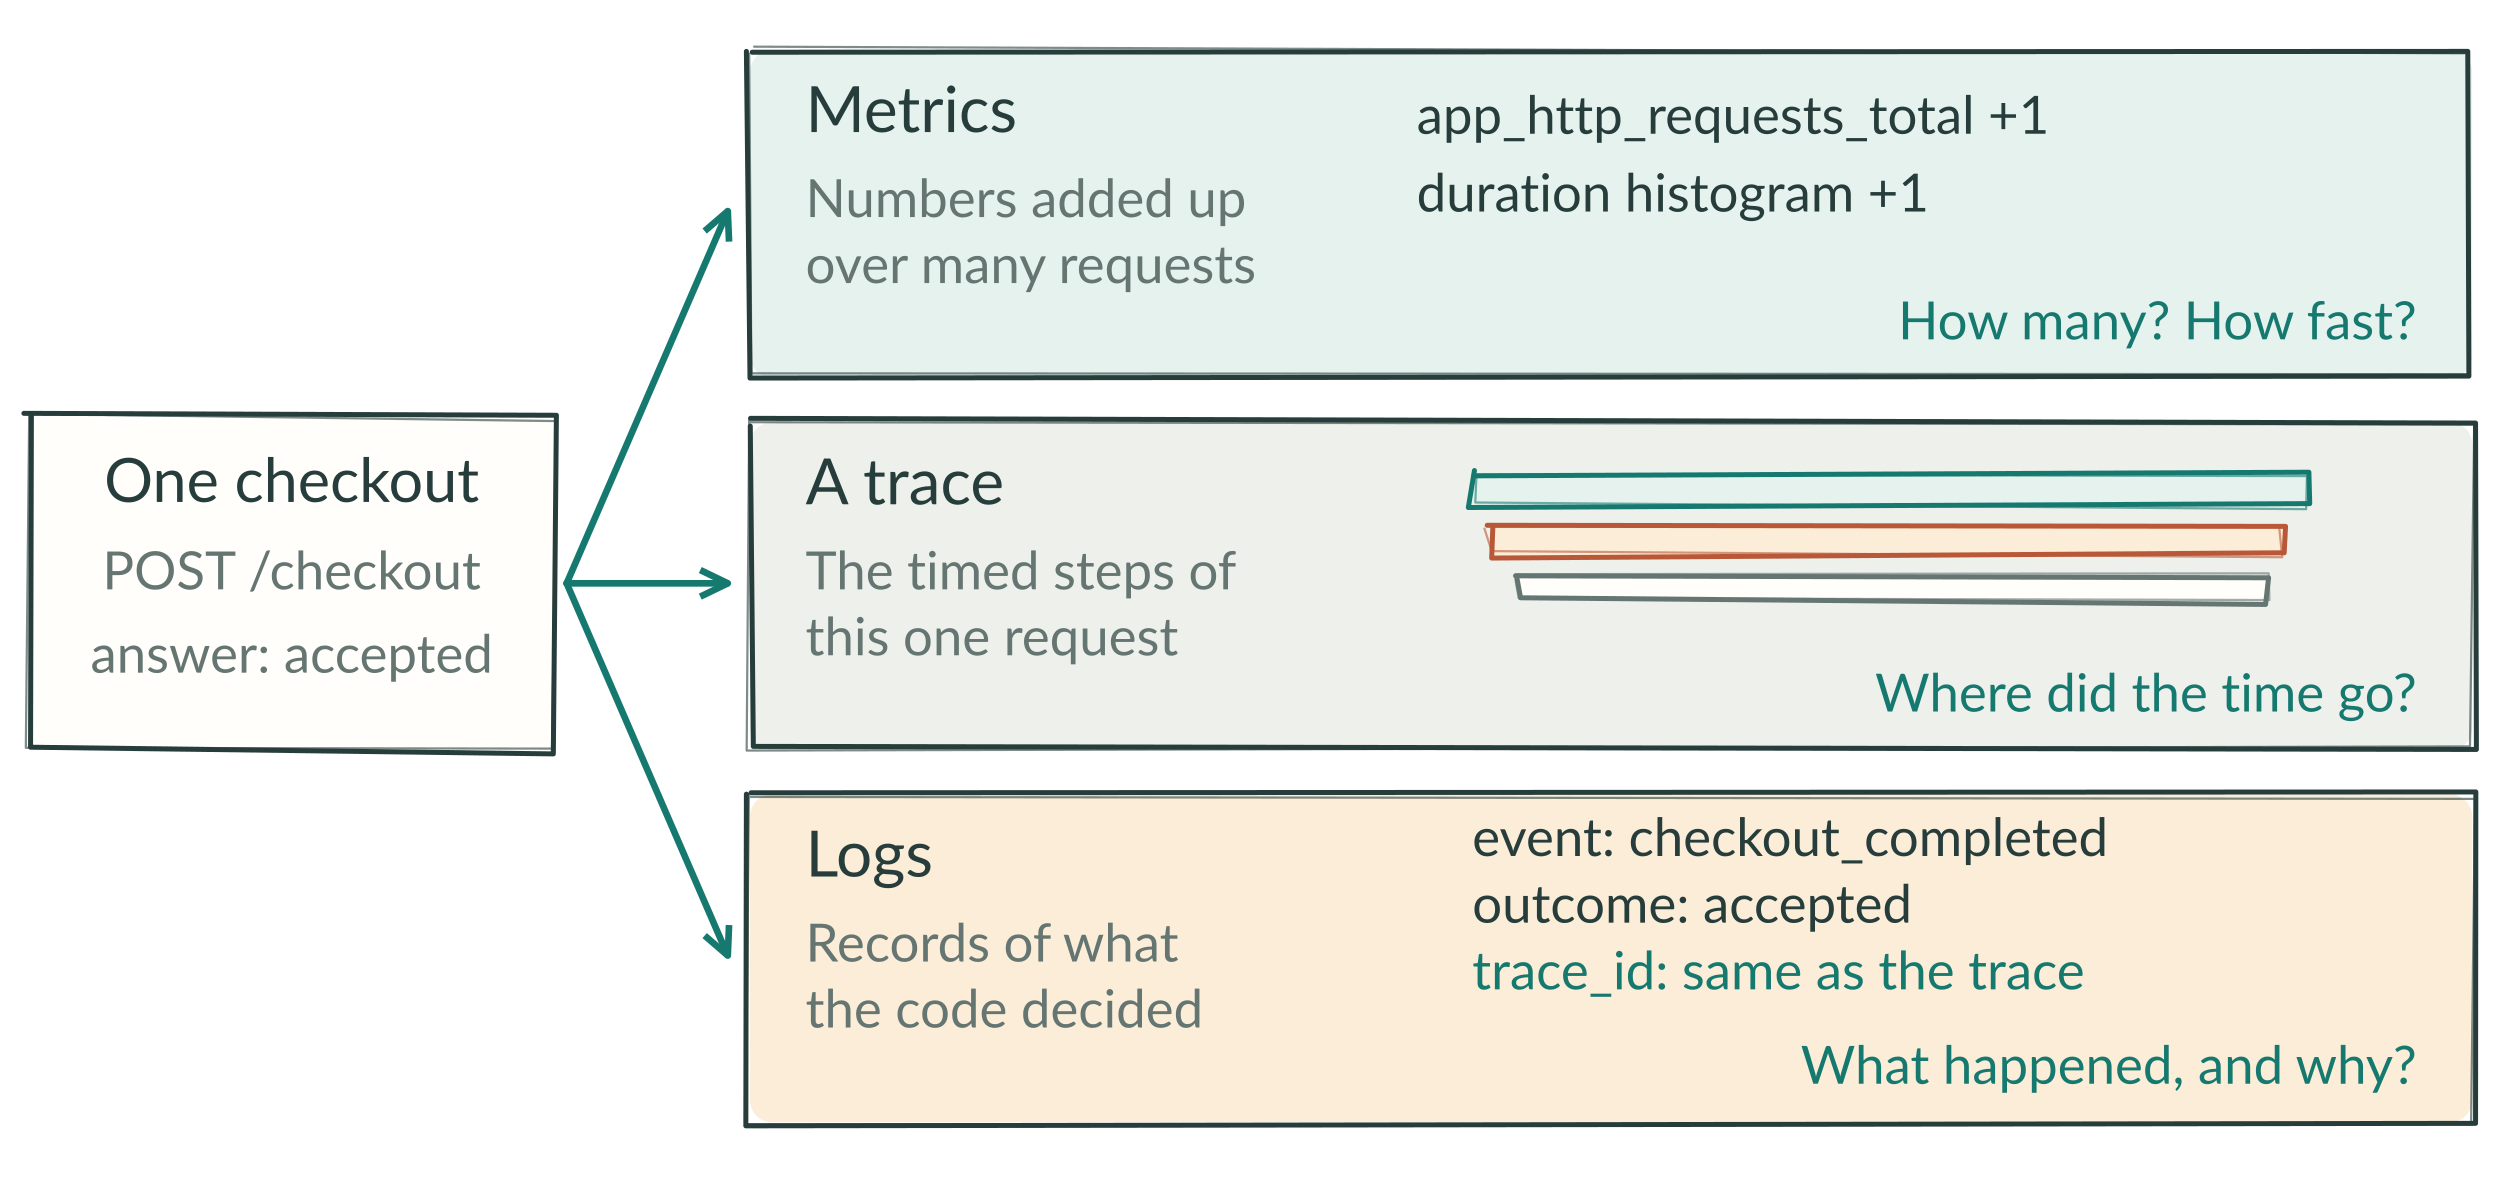
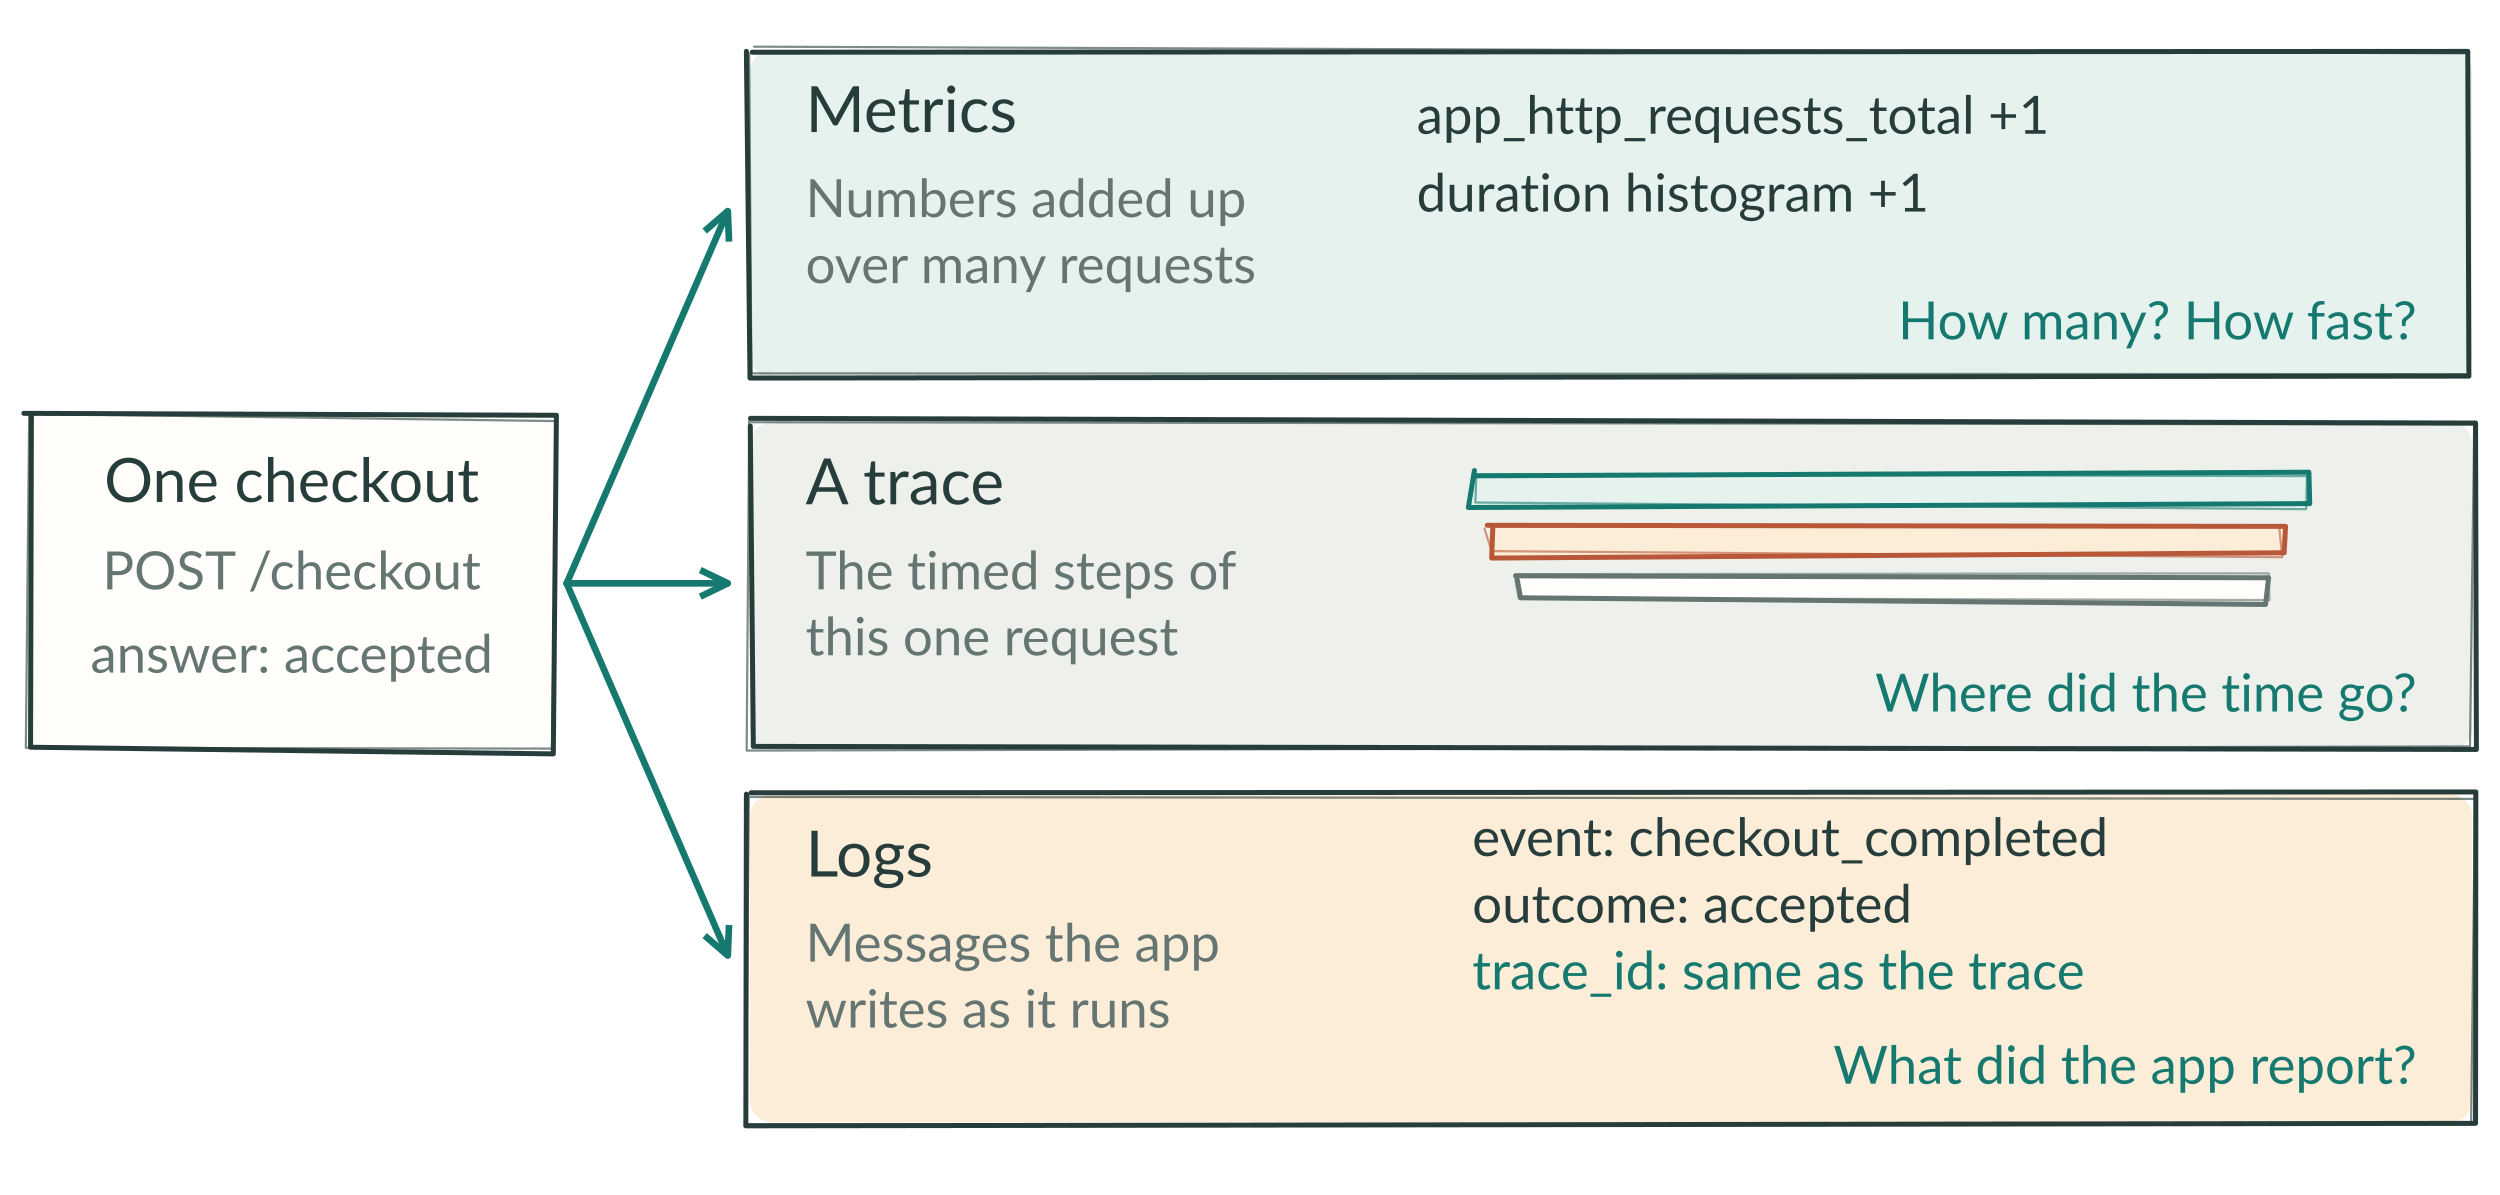
<svg xmlns="http://www.w3.org/2000/svg" width="900" height="430" viewBox="0 0 900 430">
  <rect x="10" y="150" width="190" height="120" rx="8" fill="#FFFEFA" stroke="none" />
  <polyline points="8.6,148.8 200.3,149.5 199.2,271.4 11.0,269.0 11.3,149.1" fill="none" stroke="#263D3B" stroke-width="1.8" opacity="1" stroke-linecap="round" stroke-linejoin="round" />
  <polyline points="10.1,149.0 200.5,151.6 198.7,269.5 9.3,269.2 10.5,149.8" fill="none" stroke="#263D3B" stroke-width="0.8" opacity="0.6" stroke-linecap="round" stroke-linejoin="round" />
  <text x="105" y="180.7" font-family="Lato, Helvetica, Arial, sans-serif" font-size="22" fill="#263D3B" text-anchor="middle">
    <tspan x="105" dy="0">One checkout</tspan>
  </text>
  <text x="105" y="212.15" font-family="Lato, Helvetica, Arial, sans-serif" font-size="19" fill="#657572" text-anchor="middle">
    <tspan x="105" dy="0">POST /checkout</tspan>
  </text>
  <text x="105" y="242.15" font-family="Lato, Helvetica, Arial, sans-serif" font-size="19" fill="#657572" text-anchor="middle">
    <tspan x="105" dy="0">answer: accepted</tspan>
  </text>
  <polyline points="204,210 262,76" fill="none" stroke="#16796F" stroke-width="2.4" stroke-linejoin="round" stroke-linecap="round" />
  <line x1="262.456" y1="86.991" x2="262" y2="76" stroke="#16796F" stroke-width="2.4" />
  <line x1="253.675" y1="83.189" x2="262" y2="76" stroke="#16796F" stroke-width="2.4" />
  <rect x="270" y="18" width="620" height="118" rx="8" fill="#E6F2EE" stroke="none" />
  <polyline points="270.8,18.8 888.4,18.5 888.8,135.4 270.0,136.1 268.7,18.5" fill="none" stroke="#263D3B" stroke-width="1.8" opacity="1" stroke-linecap="round" stroke-linejoin="round" />
  <polyline points="271.5,16.8 888.8,19.2 888.9,134.7 270.5,134.4 269.7,19.4" fill="none" stroke="#263D3B" stroke-width="0.8" opacity="0.6" stroke-linecap="round" stroke-linejoin="round" />
  <text x="290" y="47.55" font-family="Lato, Helvetica, Arial, sans-serif" font-size="23" fill="#263D3B" text-anchor="start">
    <tspan x="290" dy="0">Metrics</tspan>
  </text>
  <text x="290" y="78.15" font-family="Lato, Helvetica, Arial, sans-serif" font-size="19" fill="#657572" text-anchor="start">
    <tspan x="290" dy="0">Numbers added up</tspan>
    <tspan x="290" dy="23.75">over many requests</tspan>
  </text>
  <text x="870" y="122.15" font-family="Lato, Helvetica, Arial, sans-serif" font-size="19" fill="#16796F" text-anchor="end">
    <tspan x="870" dy="0">How many? How fast?</tspan>
  </text>
  <polyline points="204,210 262,210" fill="none" stroke="#16796F" stroke-width="2.4" stroke-linejoin="round" stroke-linecap="round" />
  <line x1="252.095" y1="214.785" x2="262" y2="210" stroke="#16796F" stroke-width="2.4" />
  <line x1="252.095" y1="205.215" x2="262" y2="210" stroke="#16796F" stroke-width="2.4" />
  <rect x="270" y="152" width="620" height="118" rx="8" fill="#EDF0EB" stroke="none" />
  <polyline points="270.2,150.6 891.2,152.3 891.5,269.8 271.2,268.7 270.1,153.4" fill="none" stroke="#263D3B" stroke-width="1.8" opacity="1" stroke-linecap="round" stroke-linejoin="round" />
  <polyline points="270.0,152.0 890.7,152.8 889.2,268.7 268.8,270.2 269.7,151.2" fill="none" stroke="#263D3B" stroke-width="0.8" opacity="0.6" stroke-linecap="round" stroke-linejoin="round" />
  <text x="290" y="181.55" font-family="Lato, Helvetica, Arial, sans-serif" font-size="23" fill="#263D3B" text-anchor="start">
    <tspan x="290" dy="0">A trace</tspan>
  </text>
  <text x="290" y="212.15" font-family="Lato, Helvetica, Arial, sans-serif" font-size="19" fill="#657572" text-anchor="start">
    <tspan x="290" dy="0">The timed steps of</tspan>
    <tspan x="290" dy="23.75">this one request</tspan>
  </text>
  <text x="870" y="256.15" font-family="Lato, Helvetica, Arial, sans-serif" font-size="19" fill="#16796F" text-anchor="end">
    <tspan x="870" dy="0">Where did the time go?</tspan>
  </text>
  <polyline points="204,210 262,344" fill="none" stroke="#16796F" stroke-width="2.4" stroke-linejoin="round" stroke-linecap="round" />
  <line x1="253.675" y1="336.811" x2="262" y2="344" stroke="#16796F" stroke-width="2.4" />
  <line x1="262.456" y1="333.009" x2="262" y2="344" stroke="#16796F" stroke-width="2.4" />
  <rect x="270" y="286" width="620" height="118" rx="8" fill="#FBEDD7" stroke="none" />
  <polyline points="270.4,285.4 891.3,285.1 891.2,404.4 268.5,405.3 268.7,285.9" fill="none" stroke="#263D3B" stroke-width="1.8" opacity="1" stroke-linecap="round" stroke-linejoin="round" />
  <polyline points="268.7,286.9 891.0,287.6 889.6,404.8 268.5,404.7 269.6,286.0" fill="none" stroke="#263D3B" stroke-width="0.8" opacity="0.6" stroke-linecap="round" stroke-linejoin="round" />
  <text x="290" y="315.55" font-family="Lato, Helvetica, Arial, sans-serif" font-size="23" fill="#263D3B" text-anchor="start">
    <tspan x="290" dy="0">Logs</tspan>
  </text>
  <text x="290" y="346.15" font-family="Lato, Helvetica, Arial, sans-serif" font-size="19" fill="#657572" text-anchor="start">
-     <tspan x="290" dy="0">Records of what</tspan>
-     <tspan x="290" dy="23.75">the code decided</tspan>
+     <tspan x="290" dy="0">Messages the app</tspan>
+     <tspan x="290" dy="23.75">writes as it runs</tspan>
  </text>
  <text x="870" y="390.15" font-family="Lato, Helvetica, Arial, sans-serif" font-size="19" fill="#16796F" text-anchor="end">
-     <tspan x="870" dy="0">What happened, and why?</tspan>
+     <tspan x="870" dy="0">What did the app report?</tspan>
  </text>
  <text x="510" y="48.15" font-family="Lato, Helvetica, Arial, sans-serif" font-size="19" fill="#263D3B" text-anchor="start">
    <tspan x="510" dy="0">app_http_requests_total +1</tspan>
  </text>
  <text x="510" y="76.15" font-family="Lato, Helvetica, Arial, sans-serif" font-size="19" fill="#263D3B" text-anchor="start">
    <tspan x="510" dy="0">duration histogram +1</tspan>
  </text>
  <rect x="530" y="170" width="300" height="12" rx="3" fill="#E6F2EE" stroke="none" />
  <polyline points="530.8,171.3 831.2,170.0 831.5,181.3 528.6,182.7 530.8,169.4" fill="none" stroke="#16796F" stroke-width="1.8" opacity="1" stroke-linecap="round" stroke-linejoin="round" />
  <polyline points="530.1,170.8 830.5,171.4 830.2,183.3 531.1,180.9 531.5,171.6" fill="none" stroke="#16796F" stroke-width="0.8" opacity="0.6" stroke-linecap="round" stroke-linejoin="round" />
  <rect x="536" y="190" width="286" height="10" rx="2" fill="#FBEDD7" stroke="none" />
  <polyline points="535.4,189.1 822.8,189.5 822.3,199.0 537.0,200.9 537.4,190.2" fill="none" stroke="#B95838" stroke-width="1.8" opacity="1" stroke-linecap="round" stroke-linejoin="round" />
  <polyline points="537.2,189.6 820.5,189.7 821.6,200.6 537.0,198.4 534.4,190.3" fill="none" stroke="#B95838" stroke-width="0.8" opacity="0.6" stroke-linecap="round" stroke-linejoin="round" />
  <rect x="546" y="208" width="270" height="8" rx="2" fill="#FFFEFA" stroke="none" />
  <polyline points="545.6,207.3 816.7,208.0 815.6,217.6 547.4,215.2 546.2,208.7" fill="none" stroke="#657572" stroke-width="1.8" opacity="1" stroke-linecap="round" stroke-linejoin="round" />
  <polyline points="545.6,206.7 816.7,206.4 817.0,216.0 546.7,215.3 545.4,207.6" fill="none" stroke="#657572" stroke-width="0.8" opacity="0.6" stroke-linecap="round" stroke-linejoin="round" />
  <text x="530" y="308.15" font-family="Lato, Helvetica, Arial, sans-serif" font-size="19" fill="#263D3B" text-anchor="start">
    <tspan x="530" dy="0">event: checkout_completed</tspan>
  </text>
  <text x="530" y="332.15" font-family="Lato, Helvetica, Arial, sans-serif" font-size="19" fill="#263D3B" text-anchor="start">
    <tspan x="530" dy="0">outcome: accepted</tspan>
  </text>
  <text x="530" y="356.15" font-family="Lato, Helvetica, Arial, sans-serif" font-size="19" fill="#16796F" text-anchor="start">
    <tspan x="530" dy="0">trace_id: same as the trace</tspan>
  </text>
</svg>
